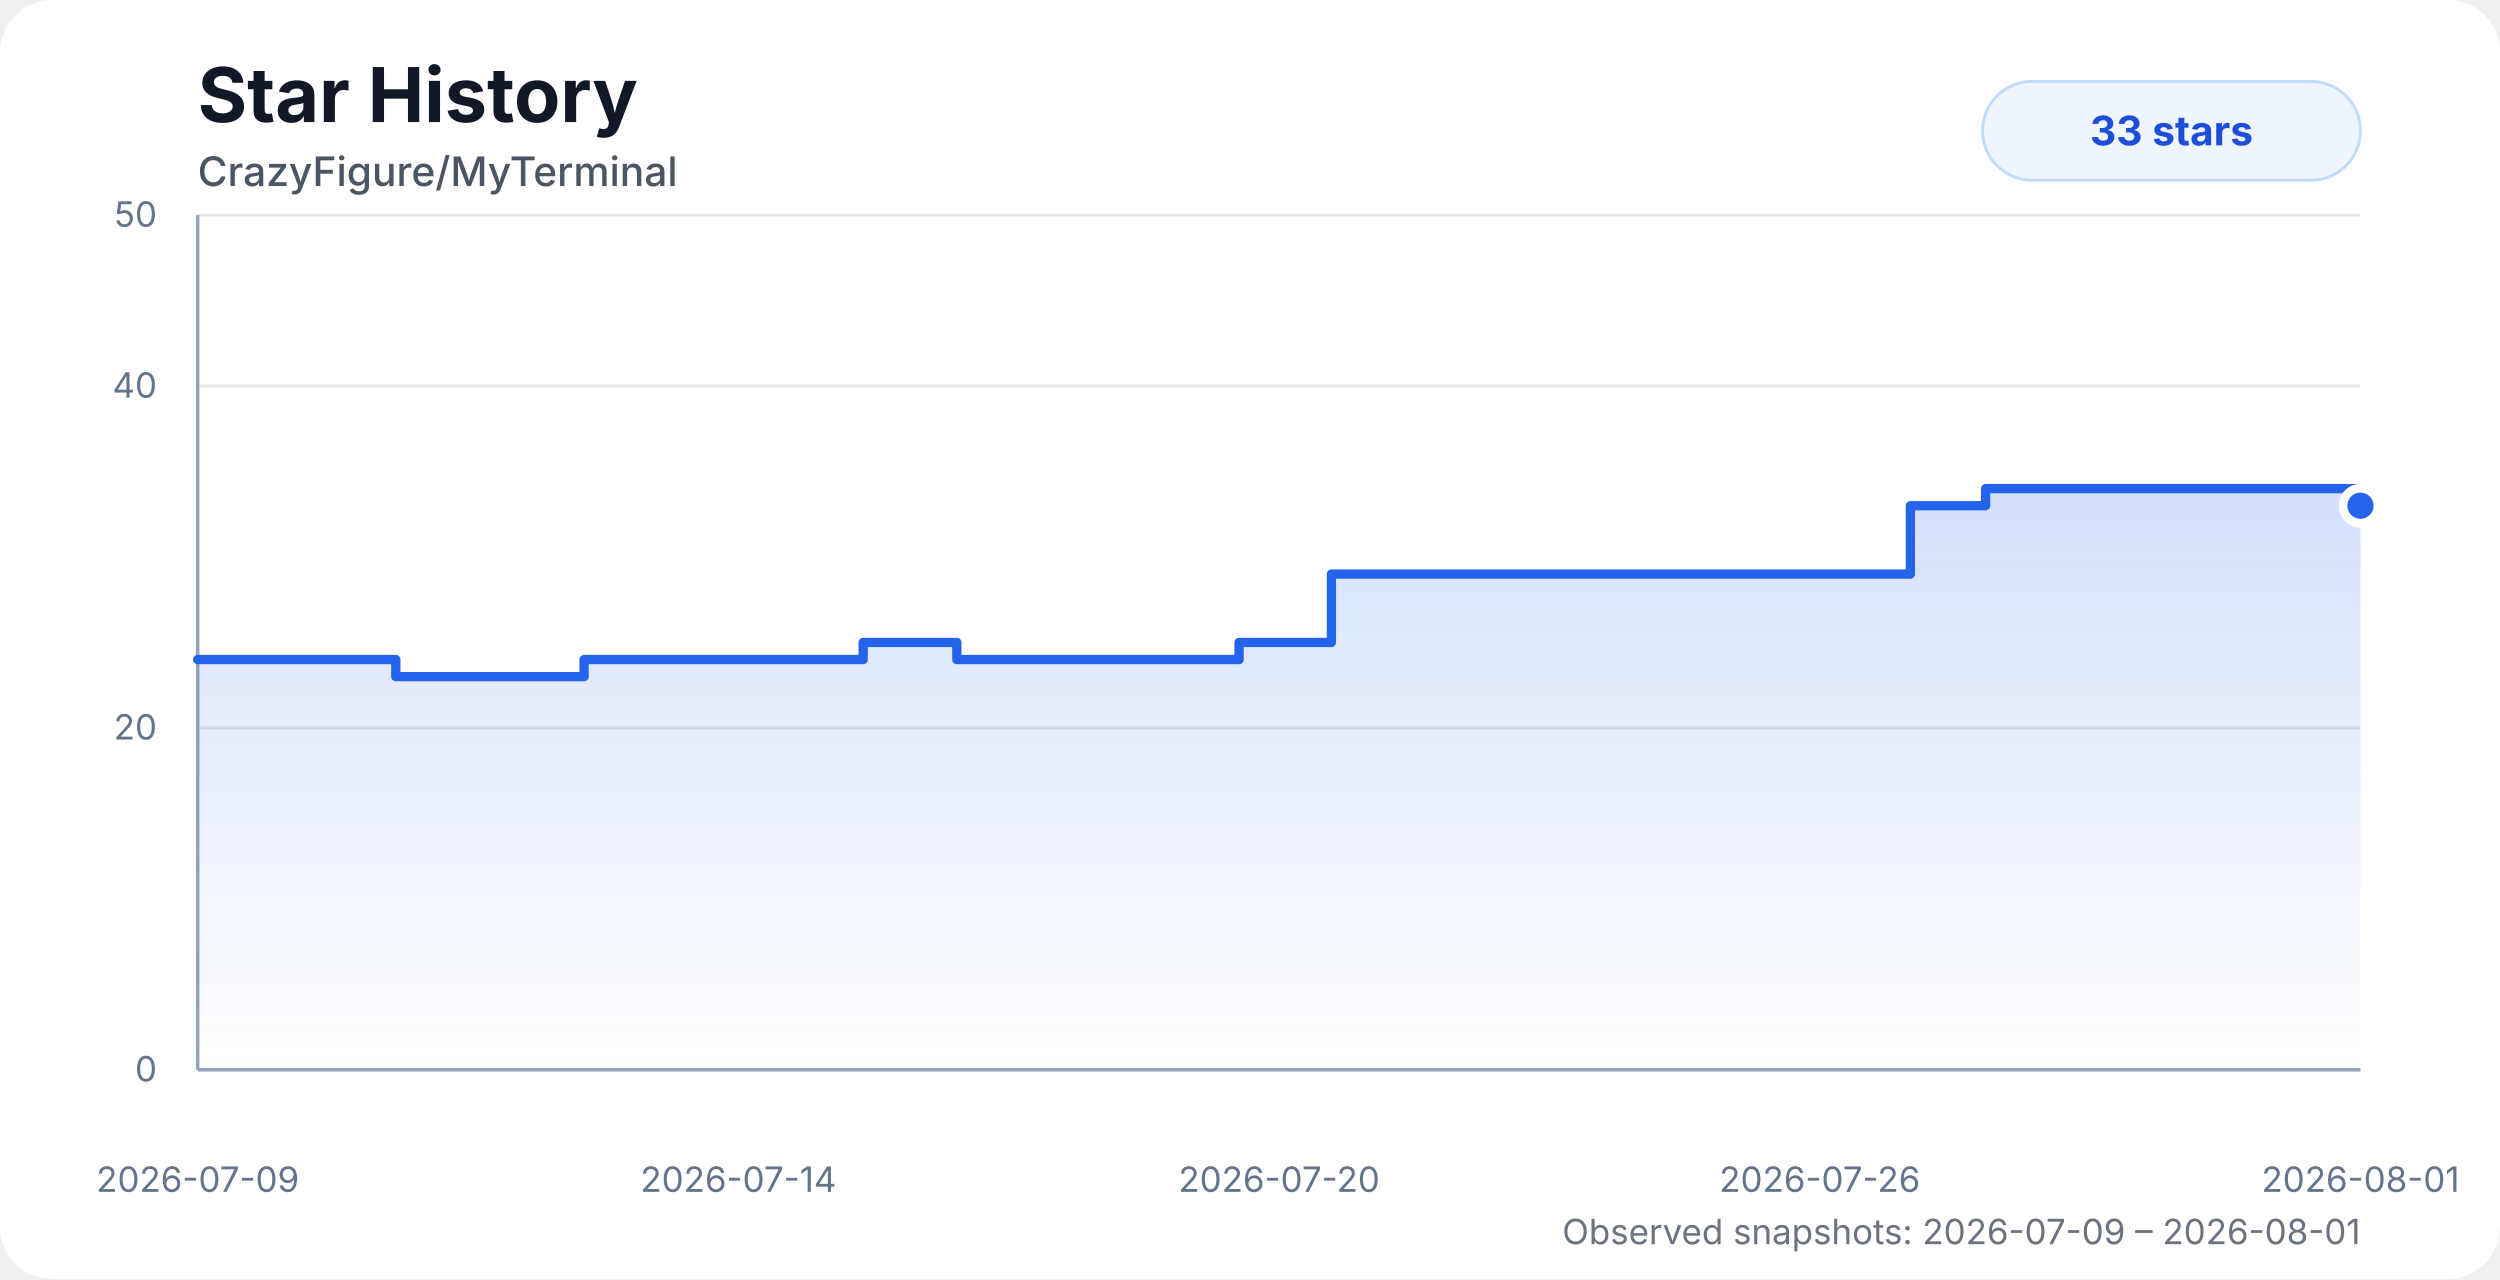
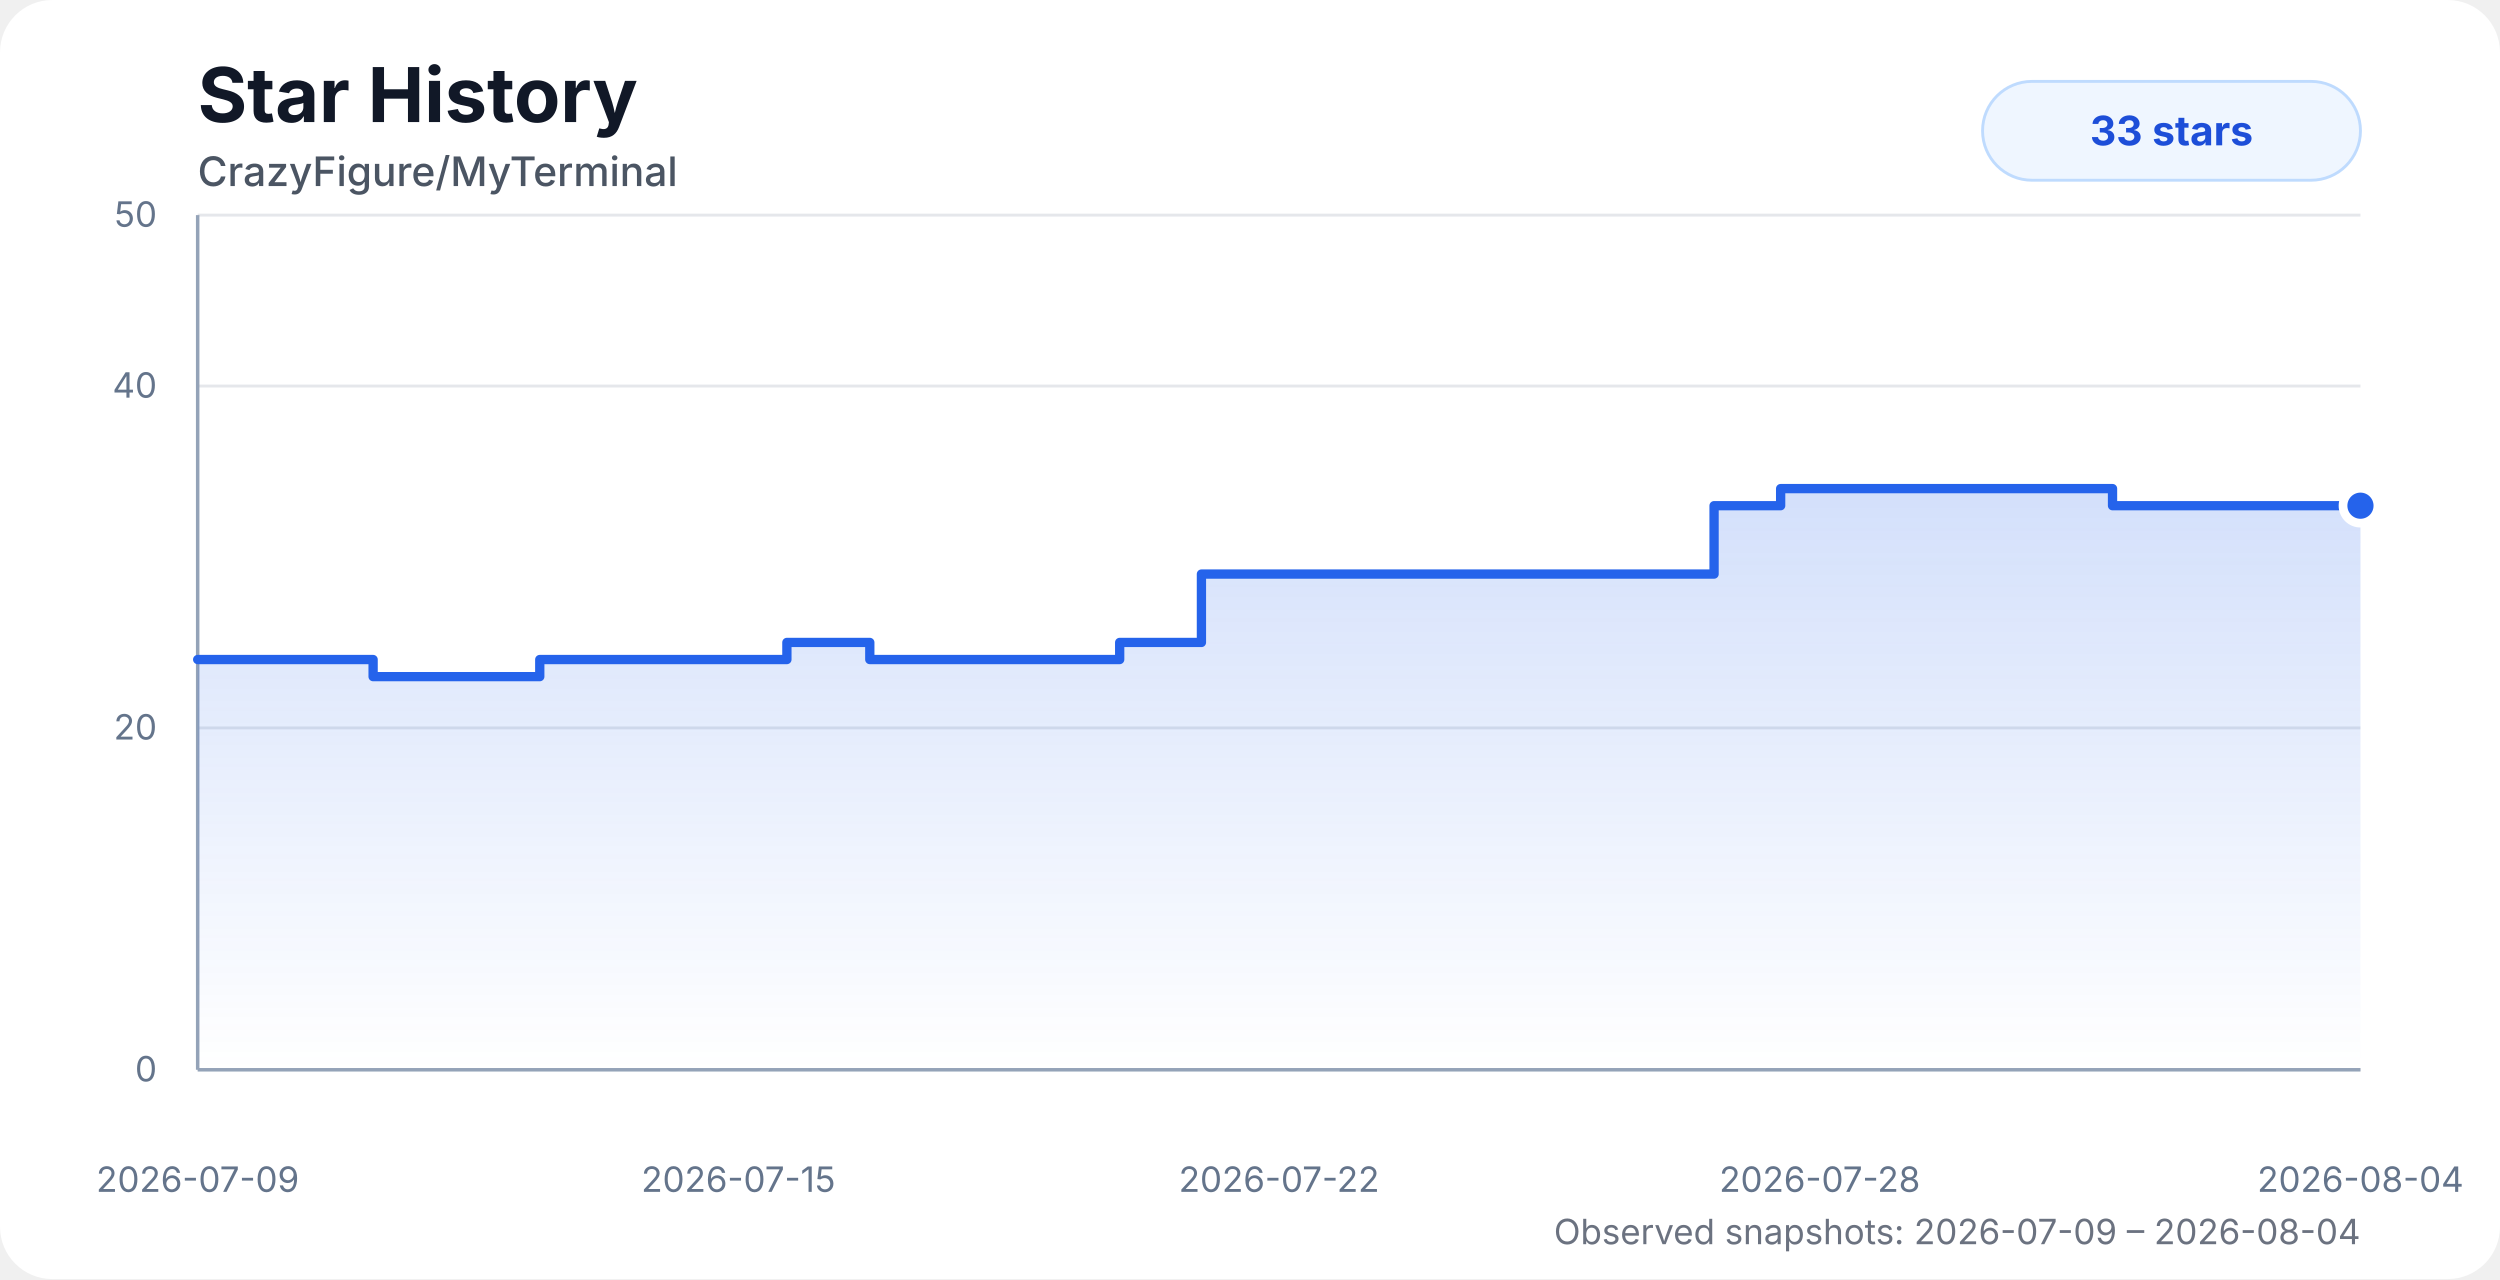
<svg xmlns="http://www.w3.org/2000/svg" width="860" height="440" viewBox="0 0 860 440" role="img" aria-labelledby="title desc">
  <style>
    .chart-bg { fill: #ffffff; }
    .title { fill: #111827; font: 700 26px system-ui, -apple-system, BlinkMacSystemFont, "Segoe UI", sans-serif; }
    .subtitle { fill: #4b5563; font: 500 14px system-ui, -apple-system, BlinkMacSystemFont, "Segoe UI", sans-serif; }
    .axis-label { fill: #64748b; font: 12px system-ui, -apple-system, BlinkMacSystemFont, "Segoe UI", sans-serif; }
    .grid { stroke: #e5e7eb; stroke-width: 1; }
    .axis { stroke: #94a3b8; stroke-width: 1.2; }
    .area { fill: url(#starGradient); opacity: 0.28; }
    .line { fill: none; stroke: #2563eb; stroke-width: 3.2; stroke-linecap: round; stroke-linejoin: round; }
    .dot { fill: #2563eb; stroke: #ffffff; stroke-width: 3; }
    .badge { fill: #eff6ff; stroke: #bfdbfe; }
    .badge-text { fill: #1d4ed8; font: 700 14px system-ui, -apple-system, BlinkMacSystemFont, "Segoe UI", sans-serif; }
    .status { fill: #6b7280; font: 12px system-ui, -apple-system, BlinkMacSystemFont, "Segoe UI", sans-serif; }
    @media (prefers-color-scheme: dark) {
      .chart-bg { fill: #0d1117; }
      .title { fill: #f8fafc; }
      .subtitle { fill: #cbd5e1; }
      .axis-label { fill: #94a3b8; }
      .grid { stroke: #1f2937; }
      .axis { stroke: #475569; }
      .dot { stroke: #0d1117; }
      .badge { fill: #172554; stroke: #1d4ed8; }
      .badge-text { fill: #bfdbfe; }
      .status { fill: #94a3b8; }
    }
  </style>
  <defs>
    <linearGradient id="starGradient" x1="0" x2="0" y1="0" y2="1">
      <stop offset="0%" stop-color="#2563eb" stop-opacity="0.72" />
      <stop offset="100%" stop-color="#2563eb" stop-opacity="0" />
    </linearGradient>
  </defs>
  <rect class="chart-bg" width="860" height="440" rx="18" />
  <text class="title" x="68" y="42">Star History</text>
  <text class="subtitle" x="68" y="64">CrazyFigure/MyTerminal</text>
  <g>
    <line class="grid" x1="68" y1="368" x2="812" y2="368" />
    <line class="grid" x1="68" y1="250.4" x2="812" y2="250.4" />
    <line class="grid" x1="68" y1="132.8" x2="812" y2="132.8" />
    <line class="grid" x1="68" y1="74" x2="812" y2="74" />
    <line class="axis" x1="68" y1="74" x2="68" y2="368" />
    <line class="axis" x1="68" y1="368" x2="812" y2="368" />
    <text class="axis-label" x="54" y="372" text-anchor="end">0</text>
    <text class="axis-label" x="54" y="254.4" text-anchor="end">20</text>
    <text class="axis-label" x="54" y="136.8" text-anchor="end">40</text>
    <text class="axis-label" x="54" y="78" text-anchor="end">50</text>
    <text class="axis-label" x="68" y="410" text-anchor="middle">2026-07-09</text>
-     <text class="axis-label" x="254" y="410" text-anchor="middle">2026-07-14</text>
-     <text class="axis-label" x="440" y="410" text-anchor="middle">2026-07-20</text>
-     <text class="axis-label" x="626" y="410" text-anchor="middle">2026-07-26</text>
-     <text class="axis-label" x="812" y="410" text-anchor="middle">2026-08-01</text>
+     <text class="axis-label" x="254" y="410" text-anchor="middle">2026-07-15</text>
+     <text class="axis-label" x="440" y="410" text-anchor="middle">2026-07-22</text>
+     <text class="axis-label" x="626" y="410" text-anchor="middle">2026-07-28</text>
+     <text class="axis-label" x="812" y="410" text-anchor="middle">2026-08-04</text>
  </g>
-   <path class="area" d="M 68 226.88 H 104.9 V 226.88 H 136.16 V 232.76 H 200.92 V 226.88 H 296.93 V 221 H 329.15 V 226.88 H 426.24 V 221 H 458 V 197.48 H 490.19 V 197.48 H 657.18 V 173.96 H 683.05 V 168.08 H 812 V 173.96 L 812 368 L 68 368 Z" />
-   <path class="line" d="M 68 226.88 H 104.9 V 226.88 H 136.16 V 232.76 H 200.92 V 226.88 H 296.93 V 221 H 329.15 V 226.88 H 426.24 V 221 H 458 V 197.48 H 490.19 V 197.48 H 657.18 V 173.96 H 683.05 V 168.08 H 812 V 173.96" />
+   <path class="area" d="M 68 226.88 H 100.67 V 226.88 H 128.35 V 232.76 H 185.68 V 226.88 H 270.69 V 221 H 299.21 V 226.88 H 385.17 V 221 H 413.29 V 197.48 H 441.79 V 197.48 H 589.64 V 173.96 H 612.54 V 168.08 H 726.71 V 173.96 H 812 V 173.96 L 812 368 L 68 368 Z" />
+   <path class="line" d="M 68 226.88 H 100.67 V 226.88 H 128.35 V 232.76 H 185.68 V 226.88 H 270.69 V 221 H 299.21 V 226.88 H 385.17 V 221 H 413.29 V 197.48 H 441.79 V 197.48 H 589.64 V 173.96 H 612.54 V 168.08 H 726.71 V 173.96 H 812 V 173.96" />
  <circle class="dot" cx="812" cy="173.96" r="6" />
  <rect class="badge" x="682" y="28" width="130" height="34" rx="17" />
  <text class="badge-text" x="747" y="50" text-anchor="middle">33 stars</text>
-   <text class="status" x="812" y="428" text-anchor="end">Observed snapshots: 2026-07-09 – 2026-08-01</text>
+   <text class="status" x="812" y="428" text-anchor="end">Observed snapshots: 2026-07-09 – 2026-08-04</text>
</svg>
